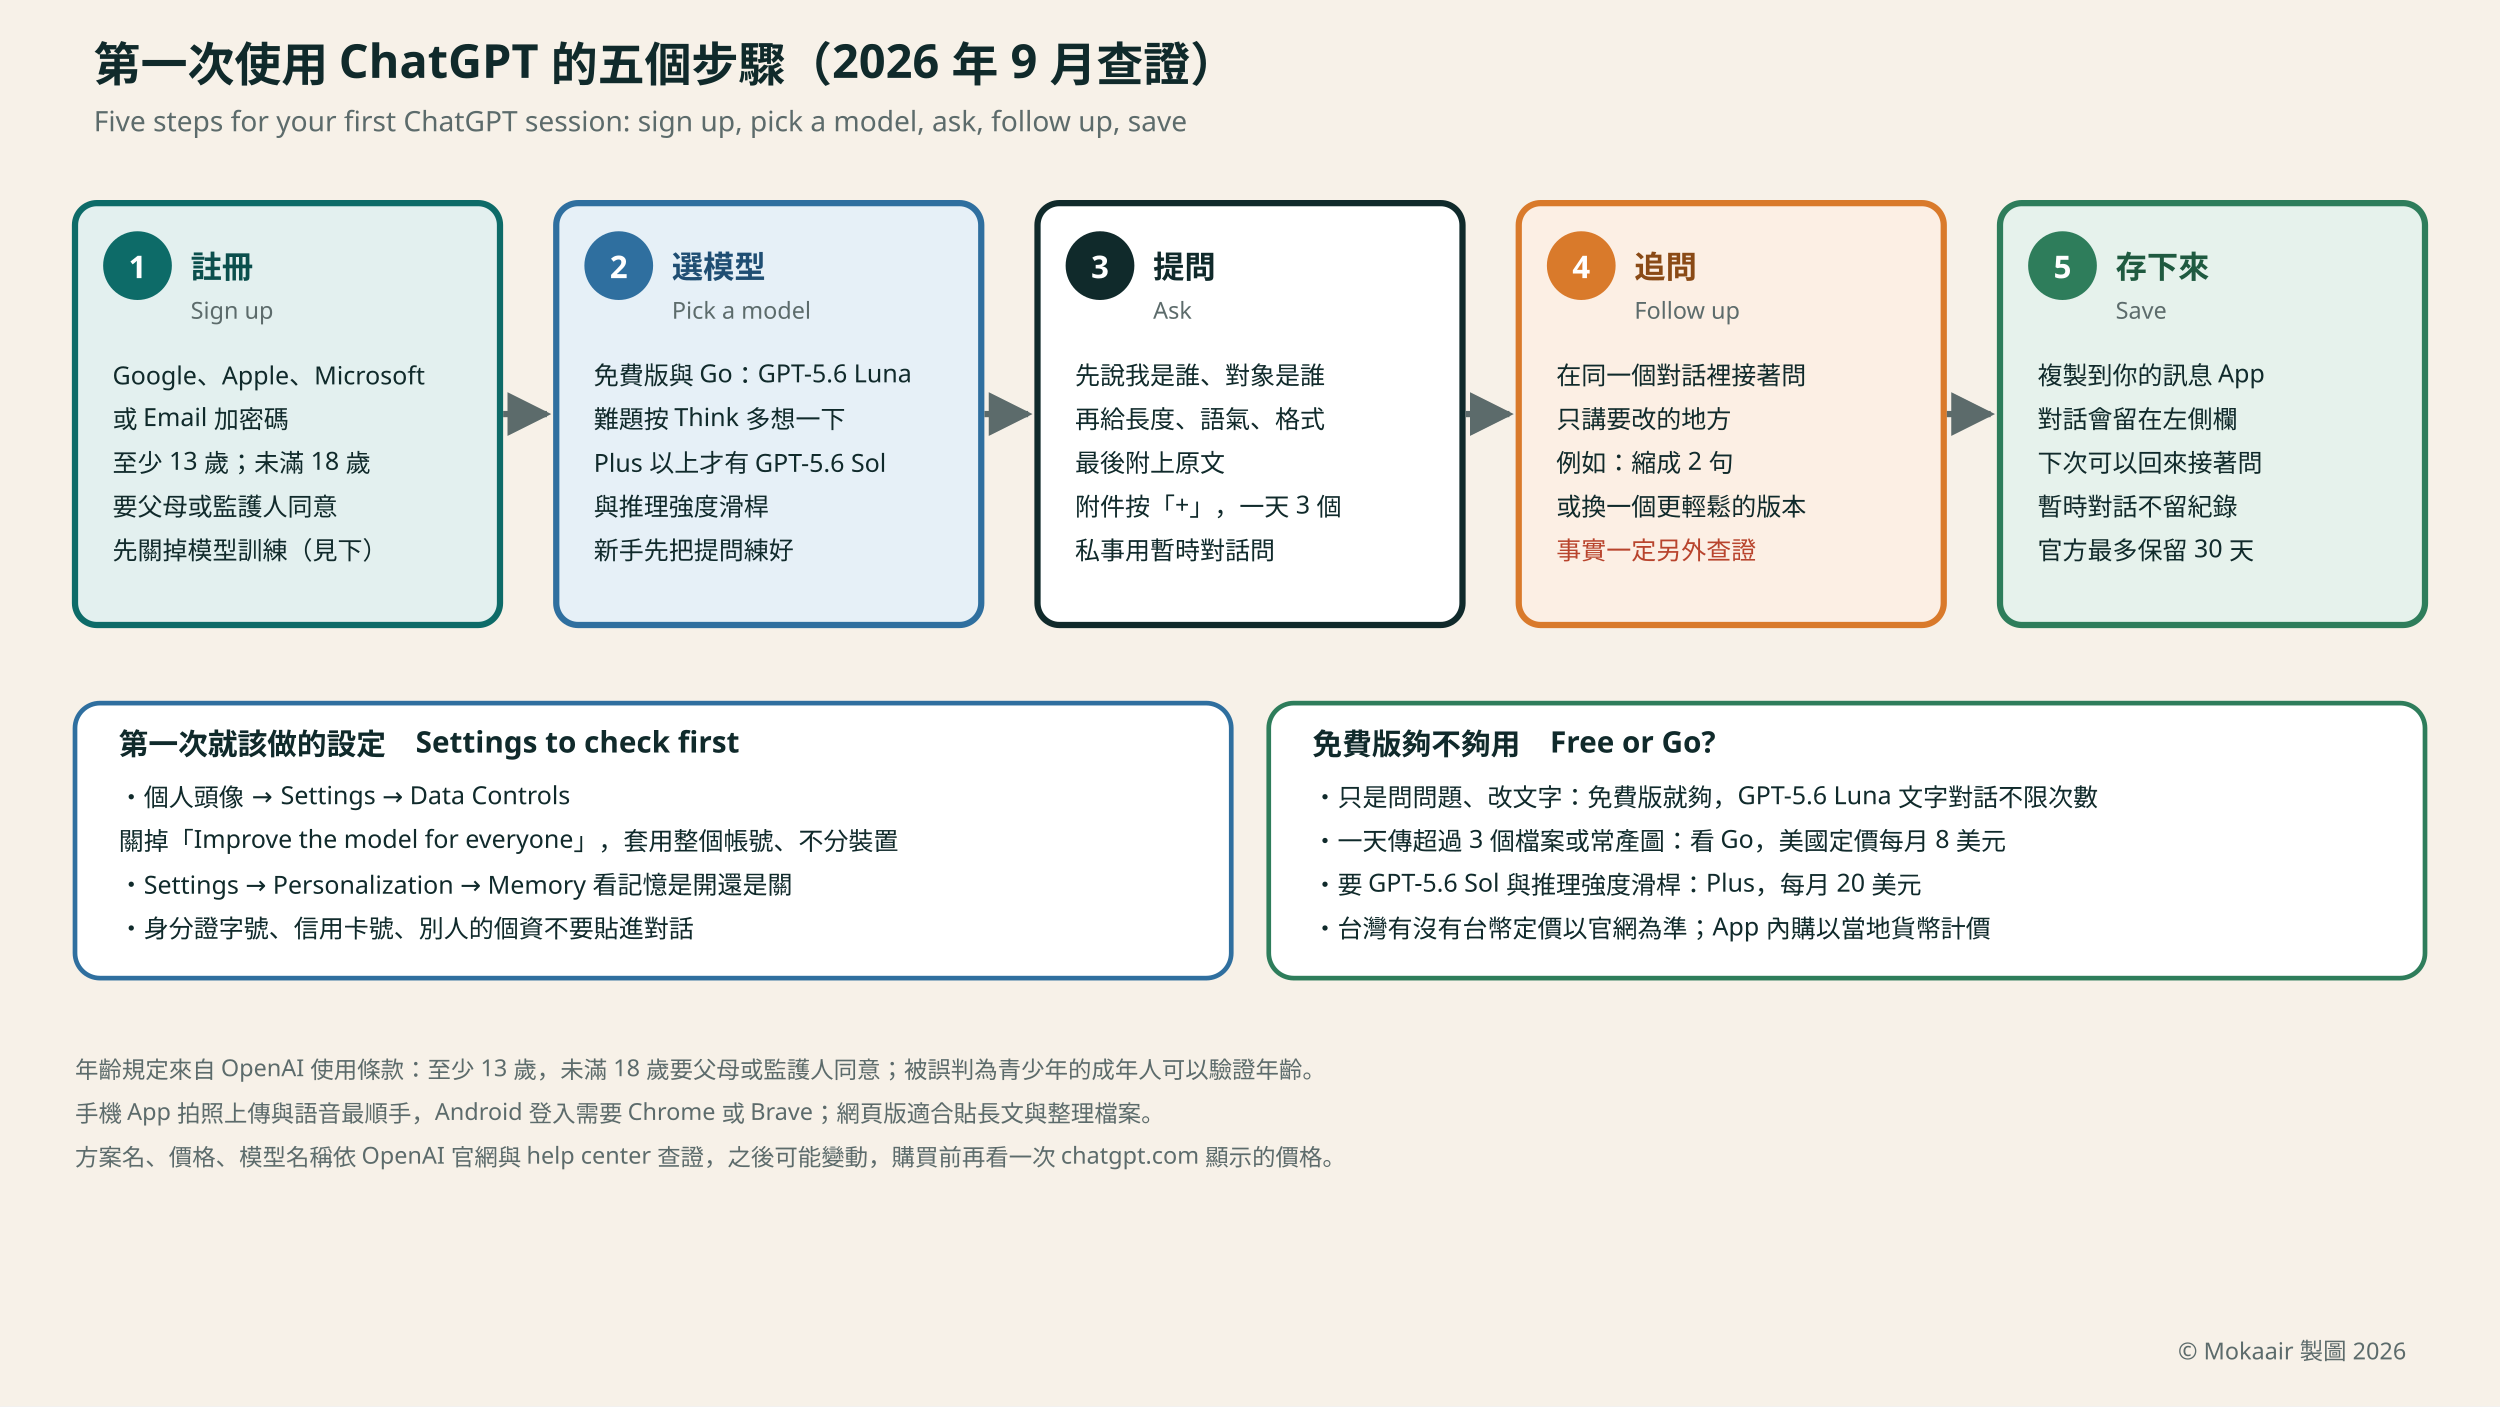
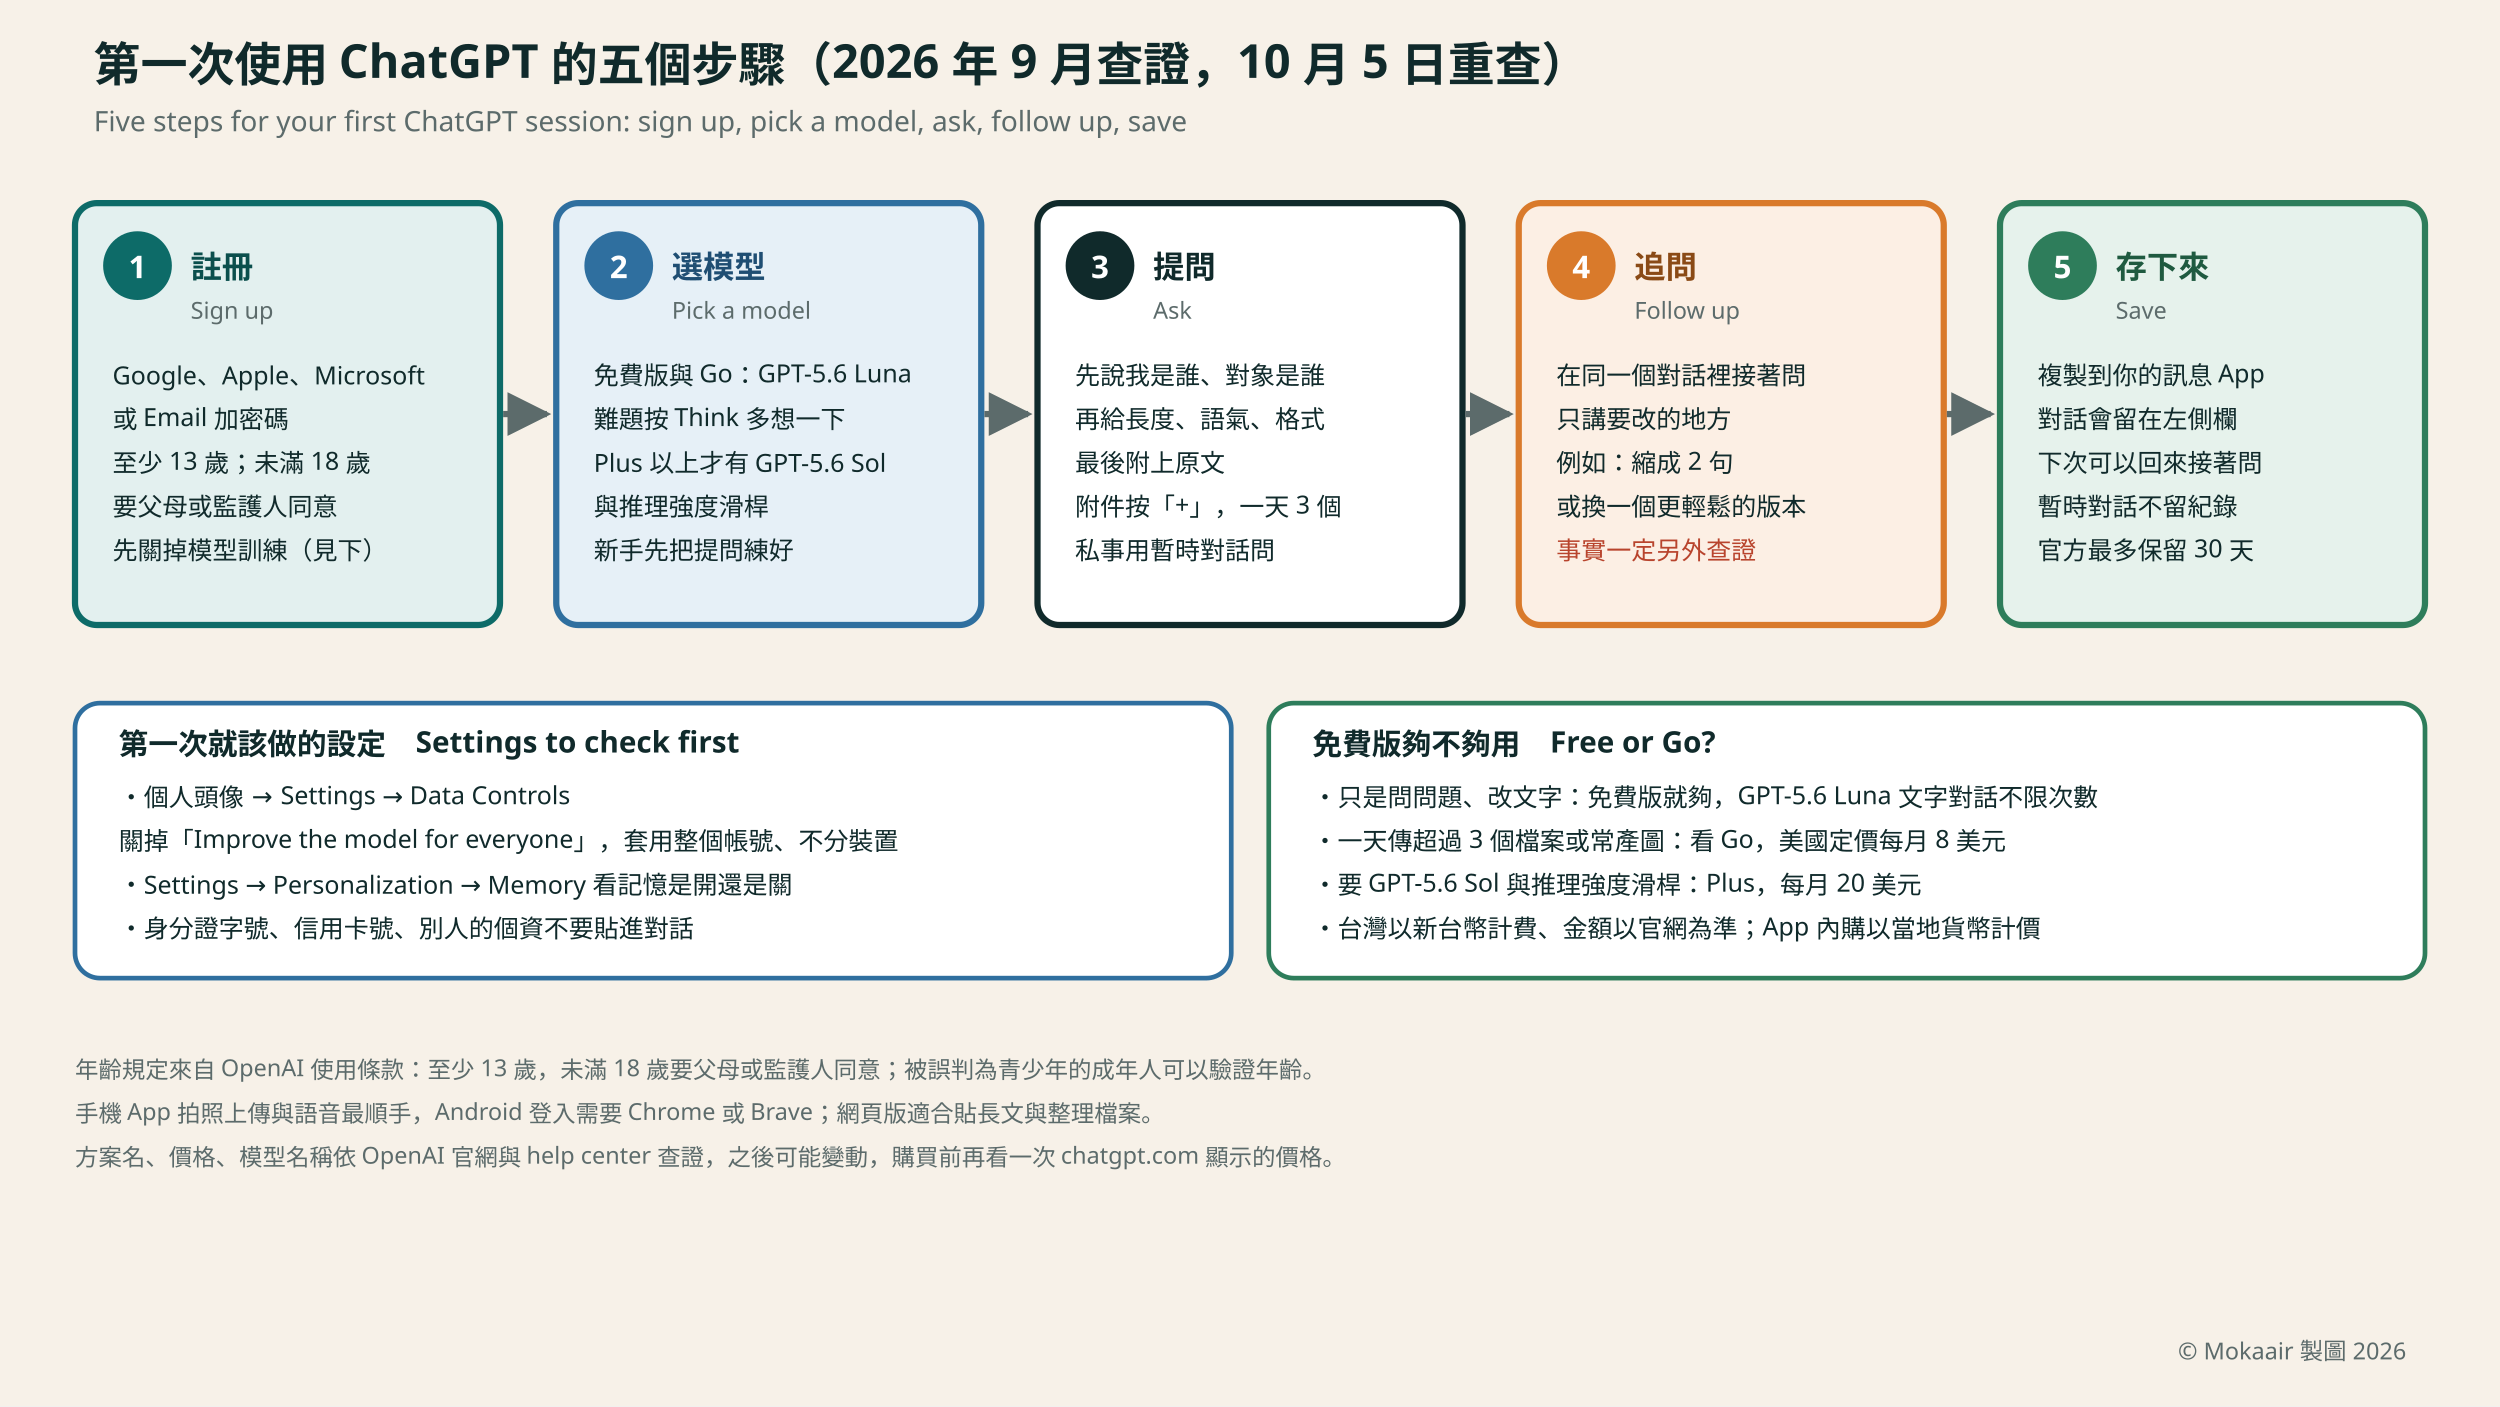
<svg xmlns="http://www.w3.org/2000/svg" viewBox="0 0 1600 900" width="1600" height="900" role="img" aria-labelledby="title desc" font-family="'Noto Sans TC','Noto Sans JP','PingFang TC','Microsoft JhengHei','Hiragino Sans',system-ui,sans-serif">
  <rect width="1600" height="900" fill="#F7F1E8" />
  <defs>
    <marker id="arrow" viewBox="0 0 10 10" refX="9" refY="5" markerWidth="7" markerHeight="7" orient="auto">
      <path d="M 0 0 L 10 5 L 0 10 z" fill="#5C6B6B" />
    </marker>
  </defs>
-   <text x="60" y="52" font-size="30" font-weight="700" fill="#102A2B">第一次使用 ChatGPT 的五個步驟（2026 年 9 月查證）</text>
+   <text x="60" y="52" font-size="30" font-weight="700" fill="#102A2B">第一次使用 ChatGPT 的五個步驟（2026 年 9 月查證，10 月 5 日重查）</text>
  <text x="60" y="84" font-size="18" fill="#5C6B6B">Five steps for your first ChatGPT session: sign up, pick a model, ask, follow up, save</text>
  <rect x="48" y="130" width="272" height="270" rx="14" fill="#E3F0EF" stroke="#0D6B68" stroke-width="4" />
  <circle cx="88" cy="170" r="22" fill="#0D6B68" />
  <text x="88" y="178" font-size="20" font-weight="700" fill="#FFFFFF" text-anchor="middle">1</text>
  <text x="122" y="178" font-size="20" font-weight="700" fill="#0B4F4D">註冊</text>
  <text x="122" y="204" font-size="15" fill="#5C6B6B">Sign up</text>
  <text x="72" y="246" font-size="16" fill="#102A2B">Google、Apple、Microsoft</text>
  <text x="72" y="274" font-size="16" fill="#102A2B">或 Email 加密碼</text>
  <text x="72" y="302" font-size="16" fill="#102A2B">至少 13 歲；未滿 18 歲</text>
  <text x="72" y="330" font-size="16" fill="#102A2B">要父母或監護人同意</text>
  <text x="72" y="358" font-size="16" fill="#102A2B">先關掉模型訓練（見下）</text>
  <path d="M 322 265 L 350 265" stroke="#5C6B6B" stroke-width="4" marker-end="url(#arrow)" />
  <rect x="356" y="130" width="272" height="270" rx="14" fill="#E6F0F7" stroke="#2F6F9F" stroke-width="4" />
  <circle cx="396" cy="170" r="22" fill="#2F6F9F" />
  <text x="396" y="178" font-size="20" font-weight="700" fill="#FFFFFF" text-anchor="middle">2</text>
  <text x="430" y="178" font-size="20" font-weight="700" fill="#1F4E73">選模型</text>
  <text x="430" y="204" font-size="15" fill="#5C6B6B">Pick a model</text>
  <text x="380" y="246" font-size="16" fill="#102A2B">免費版與 Go：GPT-5.6 Luna</text>
  <text x="380" y="274" font-size="16" fill="#102A2B">難題按 Think 多想一下</text>
  <text x="380" y="302" font-size="16" fill="#102A2B">Plus 以上才有 GPT-5.6 Sol</text>
  <text x="380" y="330" font-size="16" fill="#102A2B">與推理強度滑桿</text>
  <text x="380" y="358" font-size="16" fill="#102A2B">新手先把提問練好</text>
  <path d="M 630 265 L 658 265" stroke="#5C6B6B" stroke-width="4" marker-end="url(#arrow)" />
  <rect x="664" y="130" width="272" height="270" rx="14" fill="#FFFFFF" stroke="#102A2B" stroke-width="4" />
  <circle cx="704" cy="170" r="22" fill="#102A2B" />
  <text x="704" y="178" font-size="20" font-weight="700" fill="#FFFFFF" text-anchor="middle">3</text>
  <text x="738" y="178" font-size="20" font-weight="700" fill="#102A2B">提問</text>
  <text x="738" y="204" font-size="15" fill="#5C6B6B">Ask</text>
  <text x="688" y="246" font-size="16" fill="#102A2B">先說我是誰、對象是誰</text>
  <text x="688" y="274" font-size="16" fill="#102A2B">再給長度、語氣、格式</text>
  <text x="688" y="302" font-size="16" fill="#102A2B">最後附上原文</text>
  <text x="688" y="330" font-size="16" fill="#102A2B">附件按「+」，一天 3 個</text>
  <text x="688" y="358" font-size="16" fill="#102A2B">私事用暫時對話問</text>
  <path d="M 938 265 L 966 265" stroke="#5C6B6B" stroke-width="4" marker-end="url(#arrow)" />
  <rect x="972" y="130" width="272" height="270" rx="14" fill="#FCEFE4" stroke="#D97A2B" stroke-width="4" />
  <circle cx="1012" cy="170" r="22" fill="#D97A2B" />
  <text x="1012" y="178" font-size="20" font-weight="700" fill="#FFFFFF" text-anchor="middle">4</text>
  <text x="1046" y="178" font-size="20" font-weight="700" fill="#8A4A16">追問</text>
  <text x="1046" y="204" font-size="15" fill="#5C6B6B">Follow up</text>
  <text x="996" y="246" font-size="16" fill="#102A2B">在同一個對話裡接著問</text>
  <text x="996" y="274" font-size="16" fill="#102A2B">只講要改的地方</text>
  <text x="996" y="302" font-size="16" fill="#102A2B">例如：縮成 2 句</text>
  <text x="996" y="330" font-size="16" fill="#102A2B">或換一個更輕鬆的版本</text>
  <text x="996" y="358" font-size="16" fill="#B8442D">事實一定另外查證</text>
  <path d="M 1246 265 L 1274 265" stroke="#5C6B6B" stroke-width="4" marker-end="url(#arrow)" />
  <rect x="1280" y="130" width="272" height="270" rx="14" fill="#E6F2EC" stroke="#2E7D5B" stroke-width="4" />
  <circle cx="1320" cy="170" r="22" fill="#2E7D5B" />
  <text x="1320" y="178" font-size="20" font-weight="700" fill="#FFFFFF" text-anchor="middle">5</text>
  <text x="1354" y="178" font-size="20" font-weight="700" fill="#1F5A40">存下來</text>
  <text x="1354" y="204" font-size="15" fill="#5C6B6B">Save</text>
  <text x="1304" y="246" font-size="16" fill="#102A2B">複製到你的訊息 App</text>
  <text x="1304" y="274" font-size="16" fill="#102A2B">對話會留在左側欄</text>
  <text x="1304" y="302" font-size="16" fill="#102A2B">下次可以回來接著問</text>
  <text x="1304" y="330" font-size="16" fill="#102A2B">暫時對話不留紀錄</text>
  <text x="1304" y="358" font-size="16" fill="#102A2B">官方最多保留 30 天</text>
  <rect x="48" y="450" width="740" height="176" rx="16" fill="#FFFFFF" stroke="#2F6F9F" stroke-width="3" />
  <text x="76" y="483" font-size="19" font-weight="700" fill="#102A2B">第一次就該做的設定　Settings to check first</text>
  <text x="76" y="516" font-size="16" fill="#102A2B">・個人頭像 → Settings → Data Controls</text>
  <text x="76" y="544" font-size="16" fill="#102A2B">　關掉「Improve the model for everyone」，套用整個帳號、不分裝置</text>
  <text x="76" y="572" font-size="16" fill="#102A2B">・Settings → Personalization → Memory 看記憶是開還是關</text>
  <text x="76" y="600" font-size="16" fill="#102A2B">・身分證字號、信用卡號、別人的個資不要貼進對話</text>
  <rect x="812" y="450" width="740" height="176" rx="16" fill="#FFFFFF" stroke="#2E7D5B" stroke-width="3" />
  <text x="840" y="483" font-size="19" font-weight="700" fill="#102A2B">免費版夠不夠用　Free or Go?</text>
  <text x="840" y="516" font-size="16" fill="#102A2B">・只是問問題、改文字：免費版就夠，GPT-5.6 Luna 文字對話不限次數</text>
  <text x="840" y="544" font-size="16" fill="#102A2B">・一天傳超過 3 個檔案或常產圖：看 Go，美國定價每月 8 美元</text>
  <text x="840" y="572" font-size="16" fill="#102A2B">・要 GPT-5.6 Sol 與推理強度滑桿：Plus，每月 20 美元</text>
-   <text x="840" y="600" font-size="16" fill="#102A2B">・台灣有沒有台幣定價以官網為準；App 內購以當地貨幣計價</text>
+   <text x="840" y="600" font-size="16" fill="#102A2B">・台灣以新台幣計費、金額以官網為準；App 內購以當地貨幣計價</text>
  <text x="48" y="690" font-size="15" fill="#5C6B6B">年齡規定來自 OpenAI 使用條款：至少 13 歲，未滿 18 歲要父母或監護人同意；被誤判為青少年的成年人可以驗證年齡。</text>
  <text x="48" y="718" font-size="15" fill="#5C6B6B">手機 App 拍照上傳與語音最順手，Android 登入需要 Chrome 或 Brave；網頁版適合貼長文與整理檔案。</text>
  <text x="48" y="746" font-size="15" fill="#5C6B6B">方案名、價格、模型名稱依 OpenAI 官網與 help center 查證，之後可能變動，購買前再看一次 chatgpt.com 顯示的價格。</text>
  <text x="1540" y="870" text-anchor="end" font-size="15" fill="#5C6B6B">© Mokaair 製圖 2026</text>
</svg>
